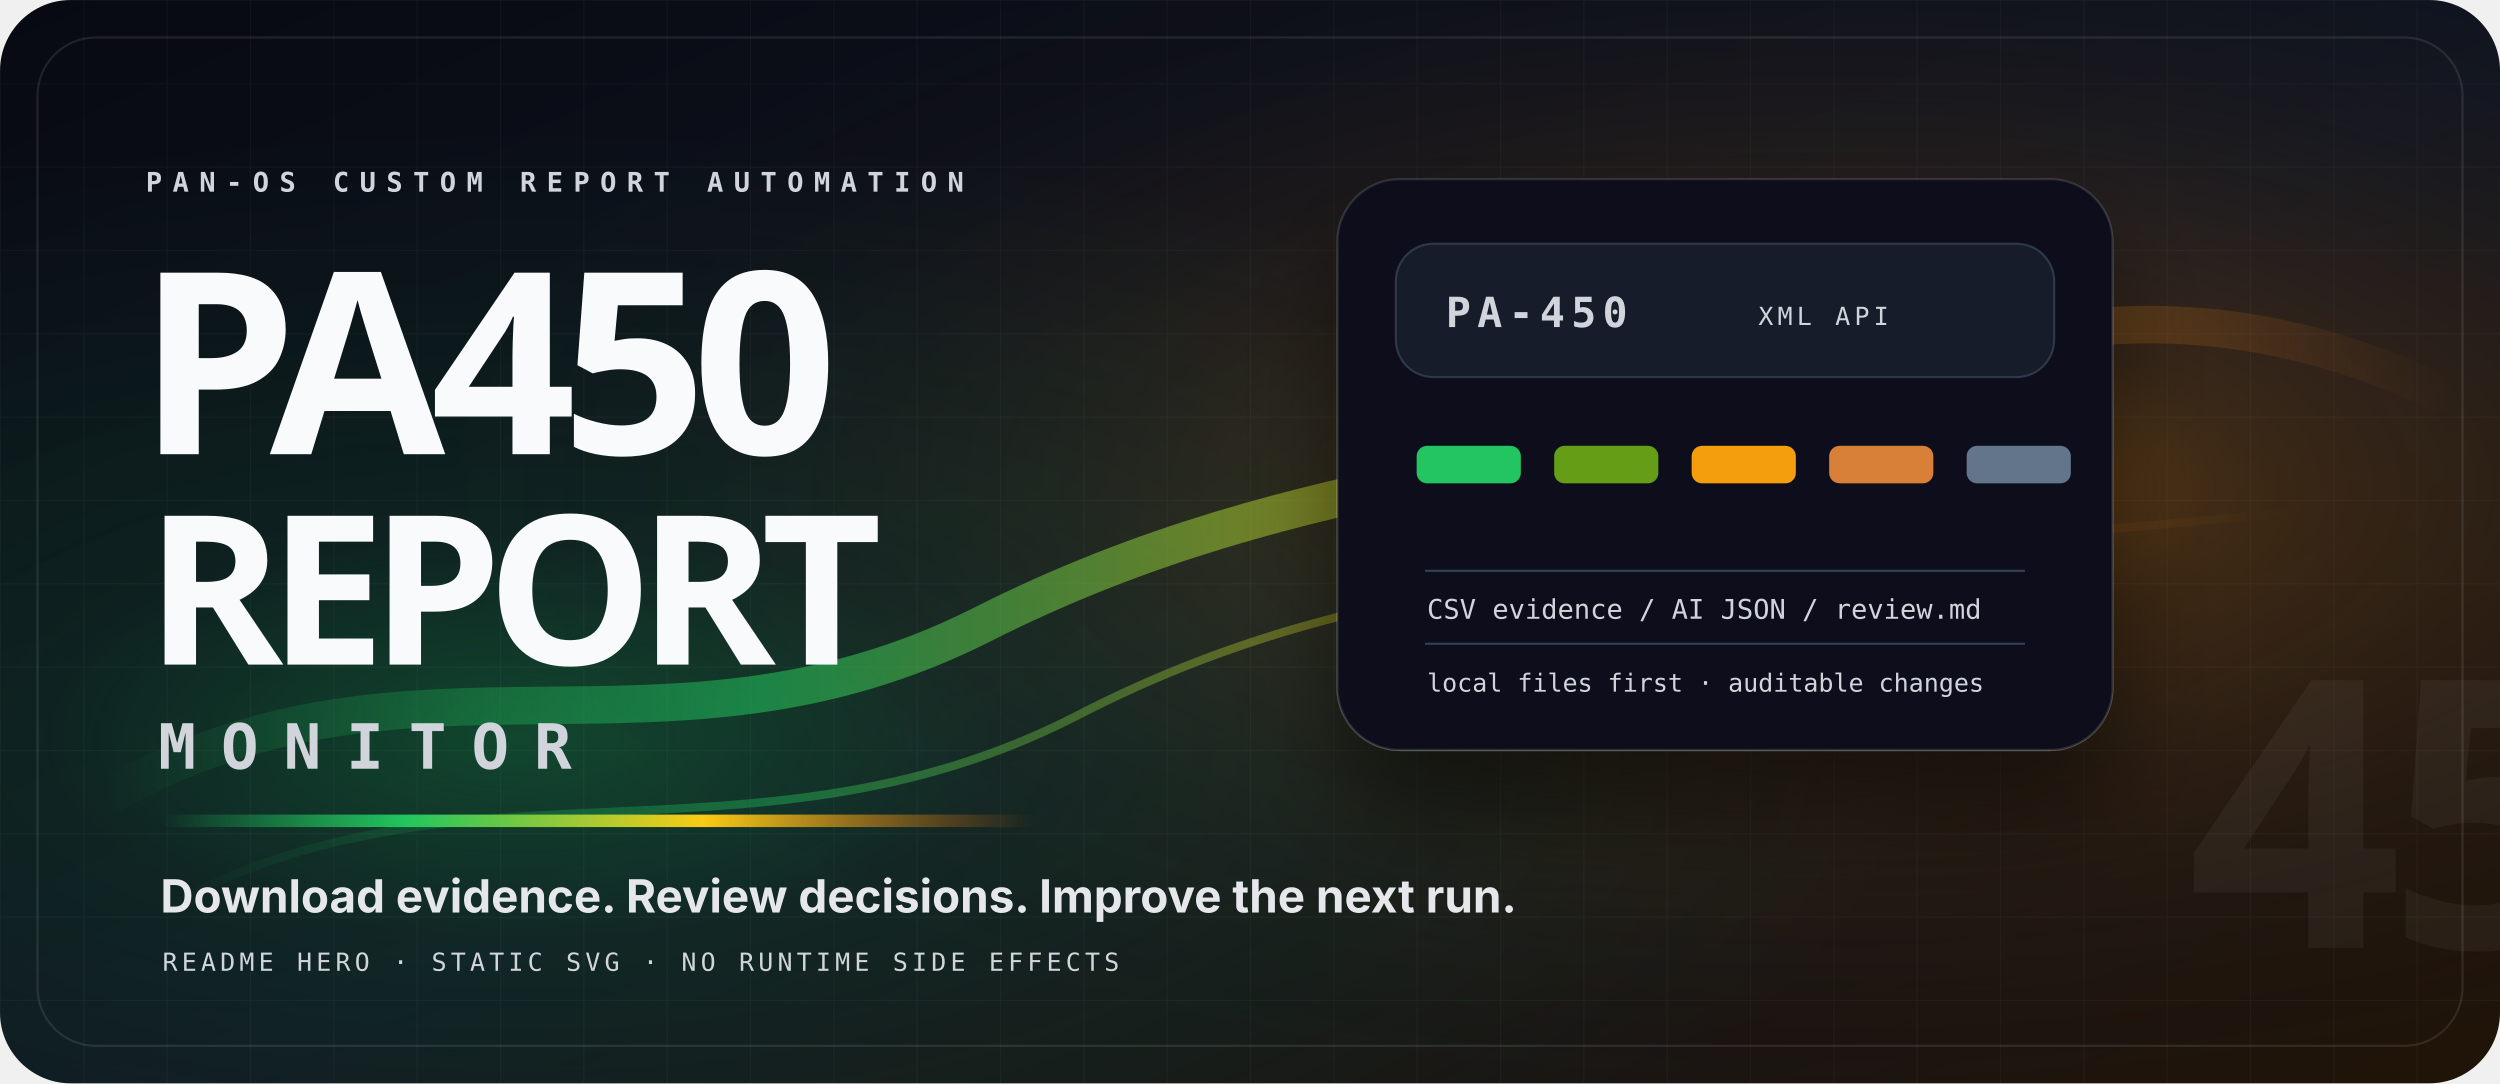
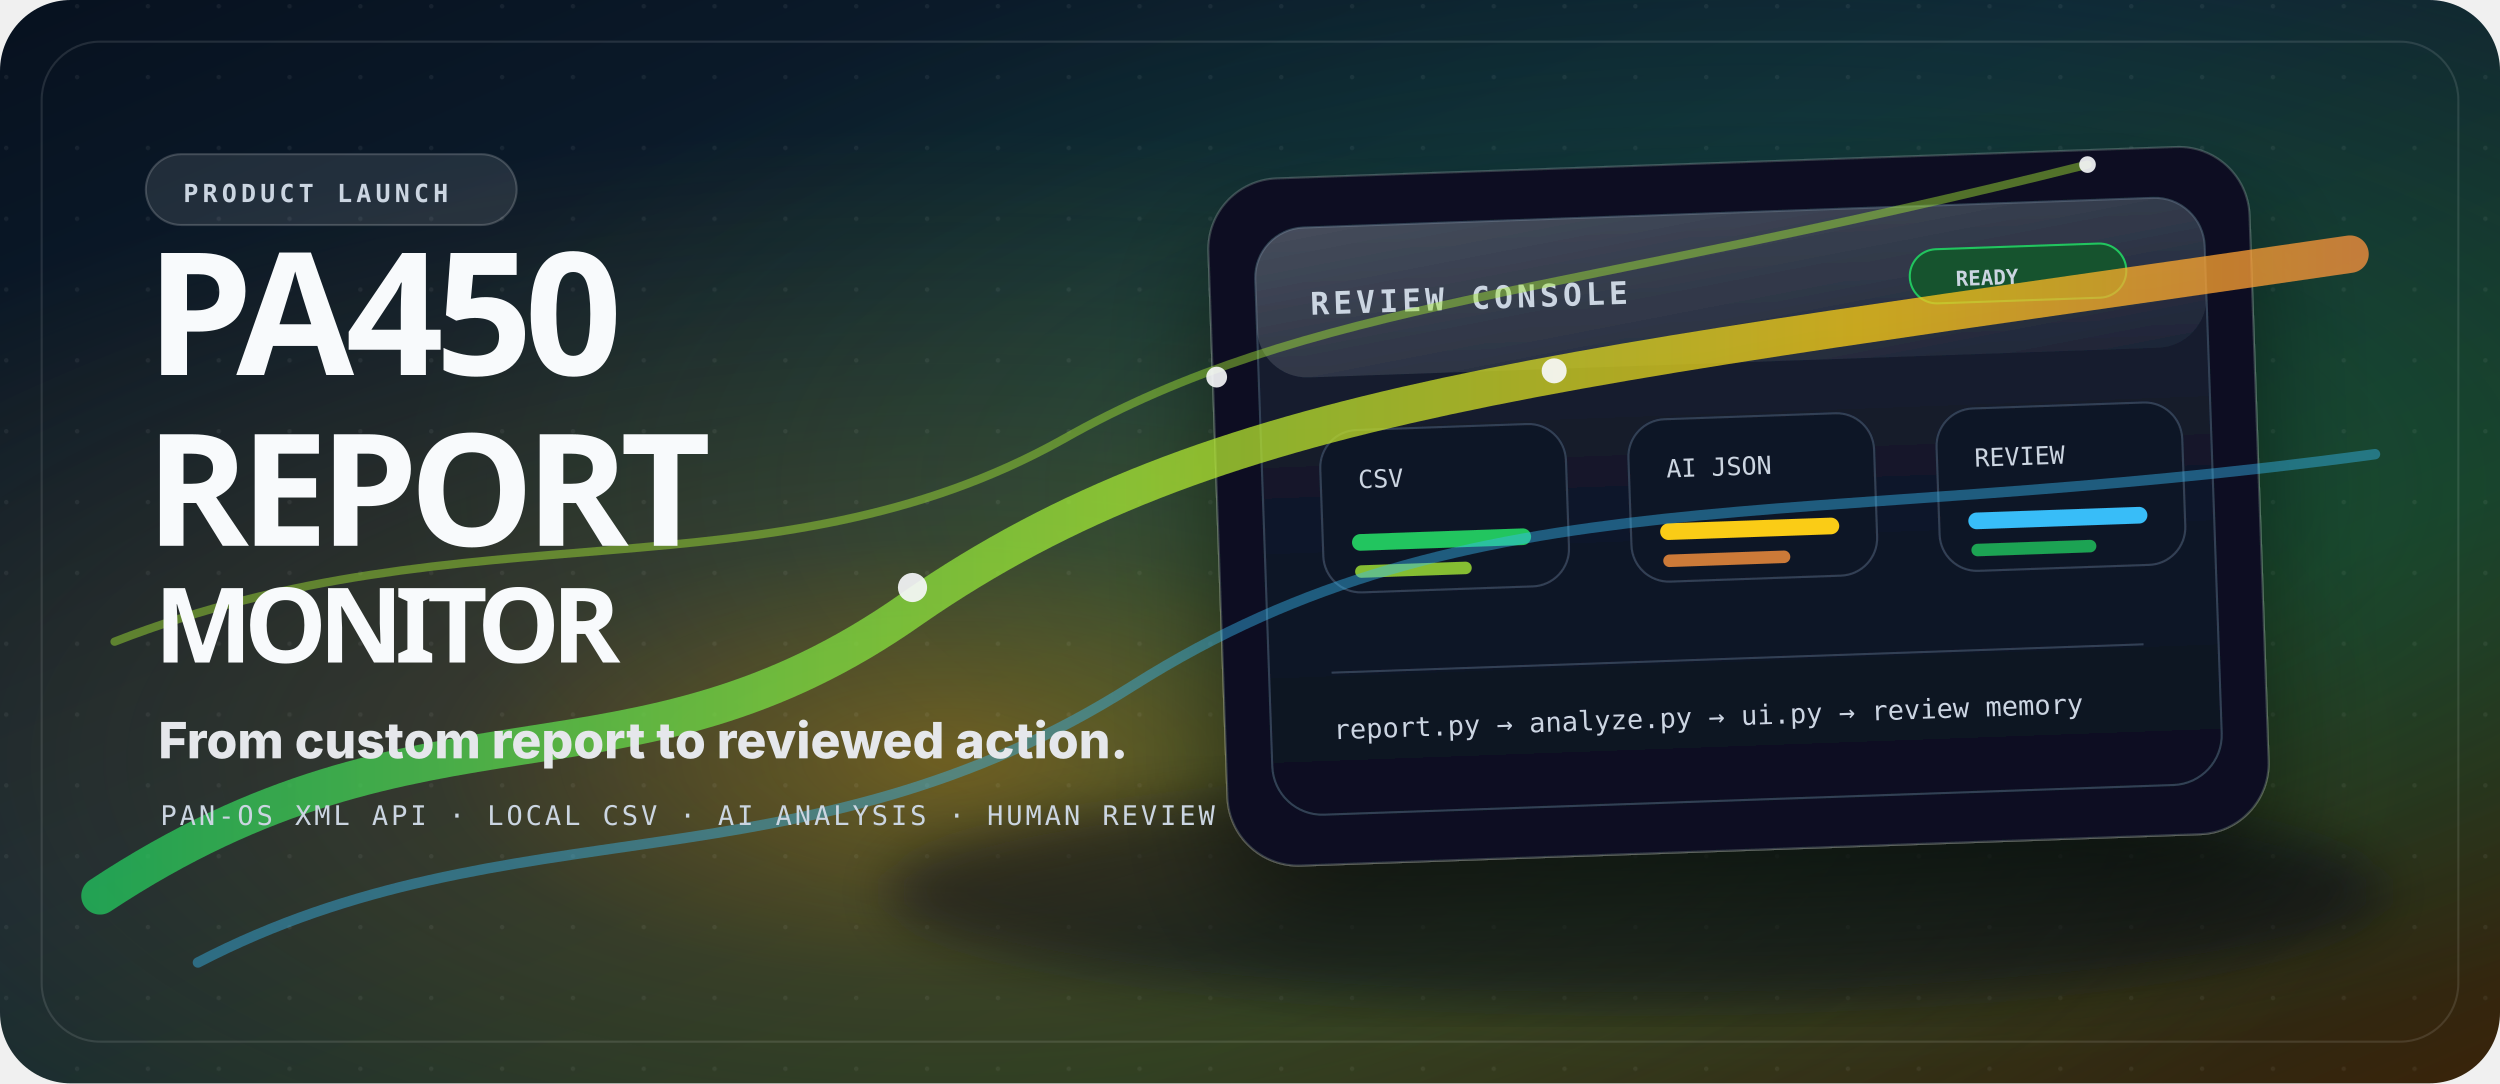
<svg xmlns="http://www.w3.org/2000/svg" width="1200" height="520" viewBox="0 0 1200 520" role="img" aria-labelledby="title desc">
  <defs>
-     <linearGradient id="bg" x1="0" y1="0" x2="1" y2="1">
-       <stop offset="0" stop-color="#080a12" />
-       <stop offset="0.54" stop-color="#101521" />
-       <stop offset="1" stop-color="#211407" />
+     <linearGradient id="stage" x1="0" y1="0" x2="1" y2="1">
+       <stop offset="0" stop-color="#07111f" />
+       <stop offset="0.42" stop-color="#0f2435" />
+       <stop offset="0.72" stop-color="#173326" />
+       <stop offset="1" stop-color="#3a2309" />
    </linearGradient>
-     <radialGradient id="spot" cx="73%" cy="45%" r="58%">
-       <stop offset="0" stop-color="#f59e0b" stop-opacity="0.54" />
-       <stop offset="0.28" stop-color="#d97706" stop-opacity="0.20" />
-       <stop offset="1" stop-color="#0b1020" stop-opacity="0" />
+     <radialGradient id="limeGlow" cx="70%" cy="45%" r="54%">
+       <stop offset="0" stop-color="#a3e635" stop-opacity="0.42" />
+       <stop offset="0.38" stop-color="#22c55e" stop-opacity="0.16" />
+       <stop offset="1" stop-color="#22c55e" stop-opacity="0" />
    </radialGradient>
-     <radialGradient id="green" cx="21%" cy="68%" r="56%">
-       <stop offset="0" stop-color="#16a34a" stop-opacity="0.36" />
-       <stop offset="0.34" stop-color="#16a34a" stop-opacity="0.12" />
-       <stop offset="1" stop-color="#16a34a" stop-opacity="0" />
+     <radialGradient id="goldGlow" cx="38%" cy="70%" r="58%">
+       <stop offset="0" stop-color="#f59e0b" stop-opacity="0.40" />
+       <stop offset="0.35" stop-color="#f59e0b" stop-opacity="0.16" />
+       <stop offset="1" stop-color="#f59e0b" stop-opacity="0" />
    </radialGradient>
-     <linearGradient id="rail" x1="0" y1="0" x2="1" y2="0">
-       <stop offset="0" stop-color="#22c55e" stop-opacity="0" />
-       <stop offset="0.28" stop-color="#22c55e" />
-       <stop offset="0.62" stop-color="#facc15" />
-       <stop offset="1" stop-color="#f97316" stop-opacity="0" />
+     <linearGradient id="panel" x1="0" y1="0" x2="0" y2="1">
+       <stop offset="0" stop-color="#172033" />
+       <stop offset="1" stop-color="#0b1020" />
    </linearGradient>
-     <filter id="shadow" x="-25%" y="-30%" width="150%" height="170%">
-       <feDropShadow dx="0" dy="28" stdDeviation="24" flood-color="#000" flood-opacity="0.50" />
+     <linearGradient id="glass" x1="0" y1="0" x2="1" y2="1">
+       <stop offset="0" stop-color="#ffffff" stop-opacity="0.20" />
+       <stop offset="1" stop-color="#ffffff" stop-opacity="0.04" />
+     </linearGradient>
+     <linearGradient id="flow" x1="0" y1="0" x2="1" y2="0">
+       <stop offset="0" stop-color="#22c55e" />
+       <stop offset="0.45" stop-color="#a3e635" />
+       <stop offset="0.78" stop-color="#facc15" />
+       <stop offset="1" stop-color="#fb923c" />
+     </linearGradient>
+     <filter id="shadow" x="-25%" y="-35%" width="155%" height="180%">
+       <feDropShadow dx="0" dy="28" stdDeviation="26" flood-color="#000" flood-opacity="0.46" />
    </filter>
-     <filter id="blur">
-       <feGaussianBlur stdDeviation="18" />
+     <filter id="soft">
+       <feGaussianBlur stdDeviation="12" />
    </filter>
-     <pattern id="grid" width="40" height="40" patternUnits="userSpaceOnUse">
-       <path d="M40 0H0V40" fill="none" stroke="#f8fafc" stroke-opacity="0.035" />
+     <pattern id="dots" width="34" height="34" patternUnits="userSpaceOnUse">
+       <circle cx="3" cy="3" r="1.1" fill="#ffffff" opacity="0.055" />
    </pattern>
    <style>
-       .display{font-family:'WenQuanYi Zen Hei','Arial Black',Impact,sans-serif;font-weight:900;letter-spacing:-7px;fill:#f8fafc}
-       .mono{font-family:'JetBrains Mono',Consolas,monospace;fill:#d1d5db}
+       .display{font-family:'WenQuanYi Zen Hei','Arial Black',Impact,sans-serif;font-weight:900;letter-spacing:-4px;fill:#f8fafc}
      .sans{font-family:'WenQuanYi Zen Hei',Inter,Arial,sans-serif;fill:#e5e7eb}
+       .mono{font-family:'JetBrains Mono',Consolas,monospace;fill:#cbd5e1}
    </style>
  </defs>
-   <rect width="1200" height="520" rx="34" fill="url(#bg)" />
-   <rect width="1200" height="520" rx="34" fill="url(#spot)" />
-   <rect width="1200" height="520" rx="34" fill="url(#green)" />
-   <rect width="1200" height="520" rx="34" fill="url(#grid)" />
-   <g opacity="0.55" fill="none" stroke="url(#rail)" stroke-linecap="round">
-     <path d="M54 381 C199 300, 320 376, 471 300 C627 221, 762 228, 925 174 C1018 143, 1098 154, 1172 189" stroke-width="18" />
-     <path d="M86 432 C226 359, 365 421, 516 344 C674 262, 823 274, 1098 246" stroke-width="4" opacity="0.72" />
+   <rect width="1200" height="520" rx="34" fill="url(#stage)" />
+   <rect width="1200" height="520" rx="34" fill="url(#limeGlow)" />
+   <rect width="1200" height="520" rx="34" fill="url(#goldGlow)" />
+   <rect width="1200" height="520" rx="34" fill="url(#dots)" />
+   <ellipse cx="785" cy="428" rx="360" ry="54" fill="#020617" opacity="0.45" filter="url(#soft)" />
+   <g transform="translate(585 78) rotate(-2 250 180)" filter="url(#shadow)">
+     <rect x="0" y="0" width="500" height="330" rx="34" fill="#0a1020" stroke="#ffffff" stroke-opacity="0.18" />
+     <rect x="22" y="24" width="456" height="282" rx="24" fill="url(#panel)" stroke="#334155" />
+     <rect x="22" y="24" width="456" height="72" rx="24" fill="url(#glass)" />
+     <text x="48" y="66" class="mono" font-size="15" font-weight="900" letter-spacing="2" fill="#a3e635">REVIEW CONSOLE</text>
+     <rect x="336" y="45" width="104" height="26" rx="13" fill="#14532d" stroke="#22c55e" />
+     <text x="358" y="63" class="mono" font-size="10" font-weight="900" fill="#bbf7d0">READY</text>
+     <g transform="translate(50 122)">
+       <rect width="118" height="78" rx="18" fill="#111827" stroke="#334155" />
+       <text x="18" y="28" class="mono" font-size="12" fill="#94a3b8">CSV</text>
+       <path d="M18 54H96" stroke="#22c55e" stroke-width="8" stroke-linecap="round" />
+       <path d="M18 68H68" stroke="#a3e635" stroke-width="6" stroke-linecap="round" opacity="0.8" />
+       <rect x="148" width="118" height="78" rx="18" fill="#111827" stroke="#334155" />
+       <text x="166" y="28" class="mono" font-size="12" fill="#94a3b8">AI JSON</text>
+       <path d="M166 54H244" stroke="#facc15" stroke-width="8" stroke-linecap="round" />
+       <path d="M166 68H221" stroke="#fb923c" stroke-width="6" stroke-linecap="round" opacity="0.8" />
+       <rect x="296" width="118" height="78" rx="18" fill="#111827" stroke="#334155" />
+       <text x="314" y="28" class="mono" font-size="12" fill="#94a3b8">REVIEW</text>
+       <path d="M314 54H392" stroke="#38bdf8" stroke-width="8" stroke-linecap="round" />
+       <path d="M314 68H368" stroke="#22c55e" stroke-width="6" stroke-linecap="round" opacity="0.8" />
+     </g>
+     <g transform="translate(52 238)">
+       <path d="M0 0H390" stroke="#334155" stroke-width="1" />
+       <text x="0" y="32" class="mono" font-size="13" fill="#cbd5e1">report.py → analyze.py → ui.py → review memory</text>
+     </g>
  </g>
-   <g transform="translate(642 86)" filter="url(#shadow)">
-     <rect x="0" y="0" width="372" height="274" rx="30" fill="#0c111d" stroke="#f8fafc" stroke-opacity="0.12" />
-     <rect x="28" y="31" width="316" height="64" rx="18" fill="#151c2b" stroke="#475569" stroke-opacity="0.55" />
-     <text x="52" y="71" class="mono" font-size="20" font-weight="900" letter-spacing="3" fill="#f8fafc">PA-450</text>
-     <text x="202" y="70" class="mono" font-size="12" letter-spacing="2" fill="#94a3b8">XML API</text>
-     <g transform="translate(38 128)">
-       <rect width="50" height="18" rx="5" fill="#22c55e" />
-       <rect x="66" width="50" height="18" rx="5" fill="#84cc16" opacity="0.75" />
-       <rect x="132" width="50" height="18" rx="5" fill="#f59e0b" />
-       <rect x="198" width="50" height="18" rx="5" fill="#fb923c" opacity="0.85" />
-       <rect x="264" width="50" height="18" rx="5" fill="#64748b" />
-     </g>
-     <path d="M42 188H330M42 223H330" stroke="#334155" stroke-width="1" />
-     <text x="43" y="211" class="mono" font-size="13" fill="#cbd5e1">CSV evidence  /  AI JSON  /  review.md</text>
-     <text x="43" y="246" class="mono" font-size="12" fill="#94a3b8">local files first · auditable changes</text>
+   <g fill="none" stroke-linecap="round">
+     <path d="M48 430 C205 326, 302 388, 438 292 C584 191, 746 178, 1128 122" stroke="url(#flow)" stroke-width="18" opacity="0.76" />
+     <path d="M95 462 C245 384, 385 430, 544 329 C707 226, 861 256, 1140 218" stroke="#38bdf8" stroke-width="5" opacity="0.42" />
+     <path d="M55 308 C224 242, 370 289, 510 211 C628 144, 752 142, 1002 79" stroke="#a3e635" stroke-width="4" opacity="0.46" />
  </g>
-   <text x="70" y="92" class="mono" font-size="13" font-weight="800" letter-spacing="5" fill="#a3e635">PAN-OS CUSTOM REPORT AUTOMATION</text>
-   <text x="66" y="218" class="display" font-size="122">PA450</text>
-   <text x="70" y="319" class="display" font-size="100" letter-spacing="-5">REPORT</text>
-   <text x="76" y="369" class="mono" font-size="30" font-weight="900" letter-spacing="12" fill="#facc15">MONITOR</text>
-   <rect x="76" y="391" width="422" height="6" rx="3" fill="url(#rail)" />
-   <text x="77" y="438" class="sans" font-size="22" font-weight="700">Download evidence. Review decisions. Improve the next run.</text>
-   <text x="78" y="466" class="mono" font-size="12" letter-spacing="2" fill="#9ca3af">README HERO · STATIC SVG · NO RUNTIME SIDE EFFECTS</text>
-   <text x="1050" y="455" class="display" font-size="180" opacity="0.045">450</text>
-   <rect x="18" y="18" width="1164" height="484" rx="28" fill="none" stroke="#ffffff" stroke-opacity="0.10" />
+   <g fill="#f8fafc" opacity="0.9">
+     <circle cx="438" cy="282" r="7" />
+     <circle cx="584" cy="181" r="5" />
+     <circle cx="746" cy="178" r="6" />
+     <circle cx="1002" cy="79" r="4" />
+   </g>
+   <g transform="translate(70 74)">
+     <rect x="0" y="0" width="178" height="34" rx="17" fill="#ffffff" fill-opacity="0.10" stroke="#ffffff" stroke-opacity="0.18" />
+     <text x="18" y="23" class="mono" font-size="12" font-weight="900" letter-spacing="2" fill="#bef264">PRODUCT LAUNCH</text>
+     <text x="0" y="106" class="display" font-size="82">PA450</text>
+     <text x="0" y="188" class="display" font-size="75">REPORT</text>
+     <text x="4" y="244" class="display" font-size="50" letter-spacing="2">MONITOR</text>
+     <text x="6" y="290" class="sans" font-size="24" font-weight="800">From custom report to reviewed action.</text>
+     <text x="7" y="322" class="mono" font-size="13" letter-spacing="1.4" fill="#cbd5e1">PAN-OS XML API · LOCAL CSV · AI ANALYSIS · HUMAN REVIEW</text>
+   </g>
+   <rect x="20" y="20" width="1160" height="480" rx="28" fill="none" stroke="#ffffff" stroke-opacity="0.11" />
</svg>
